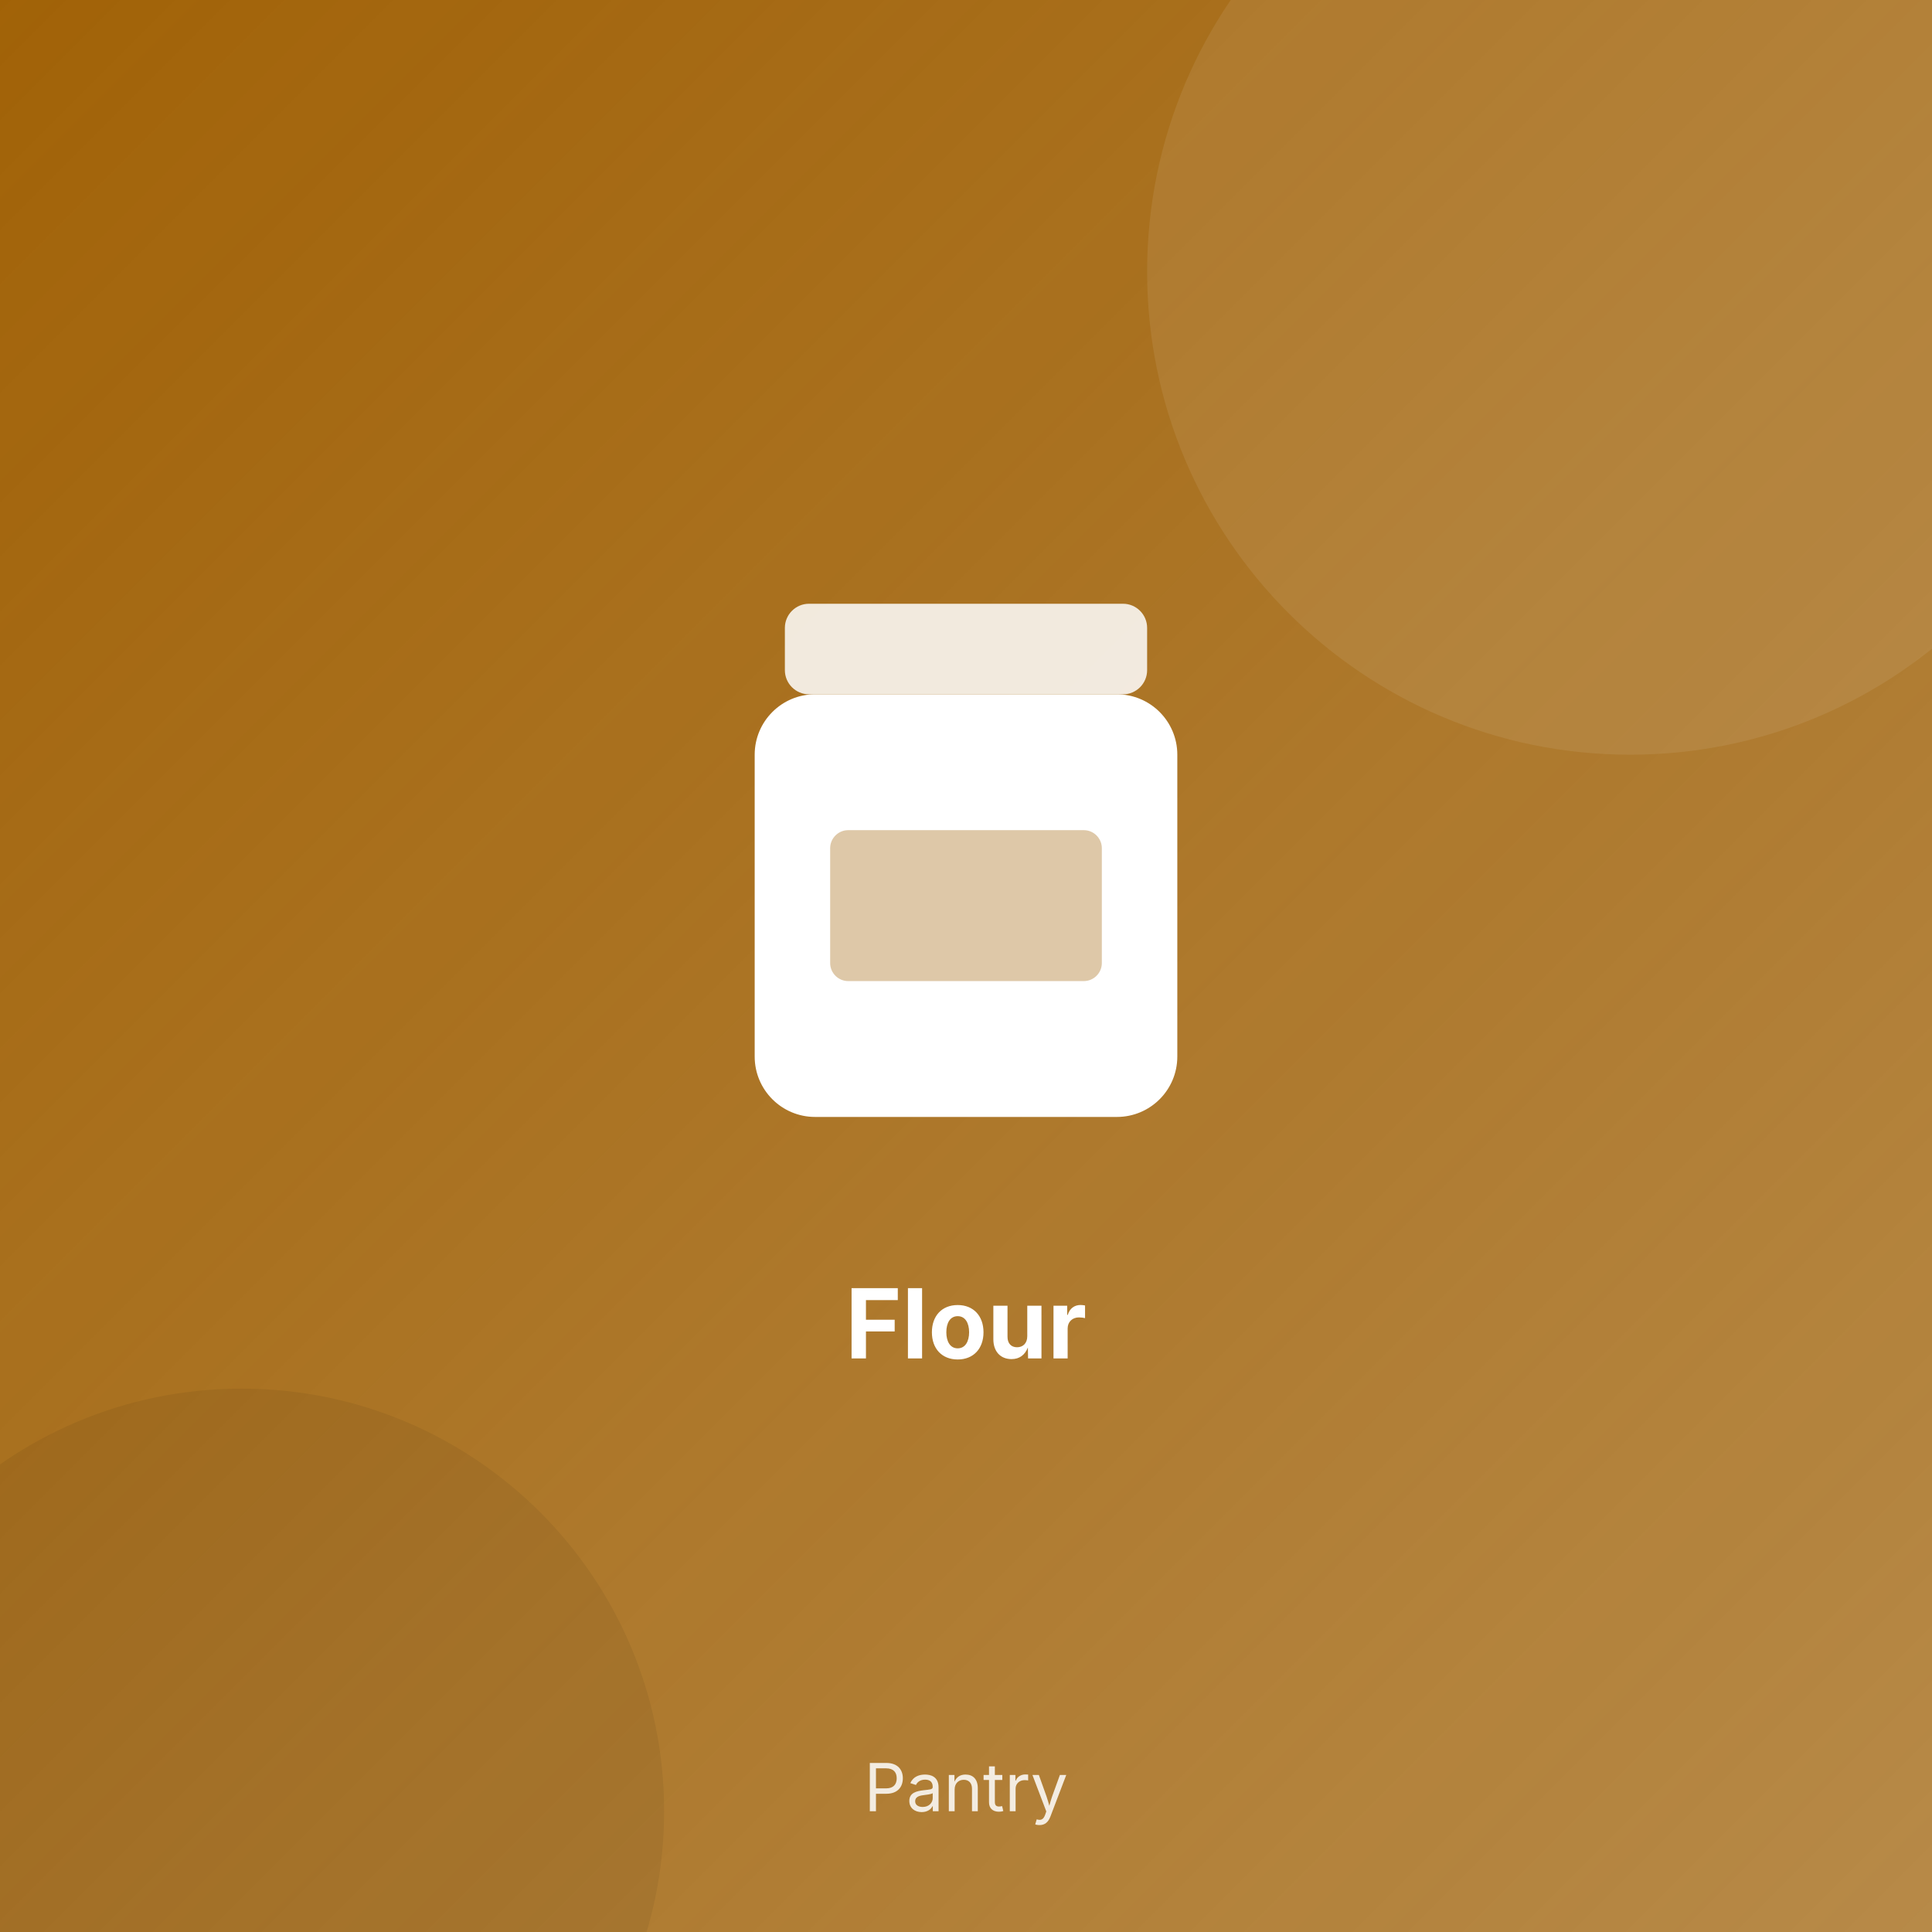
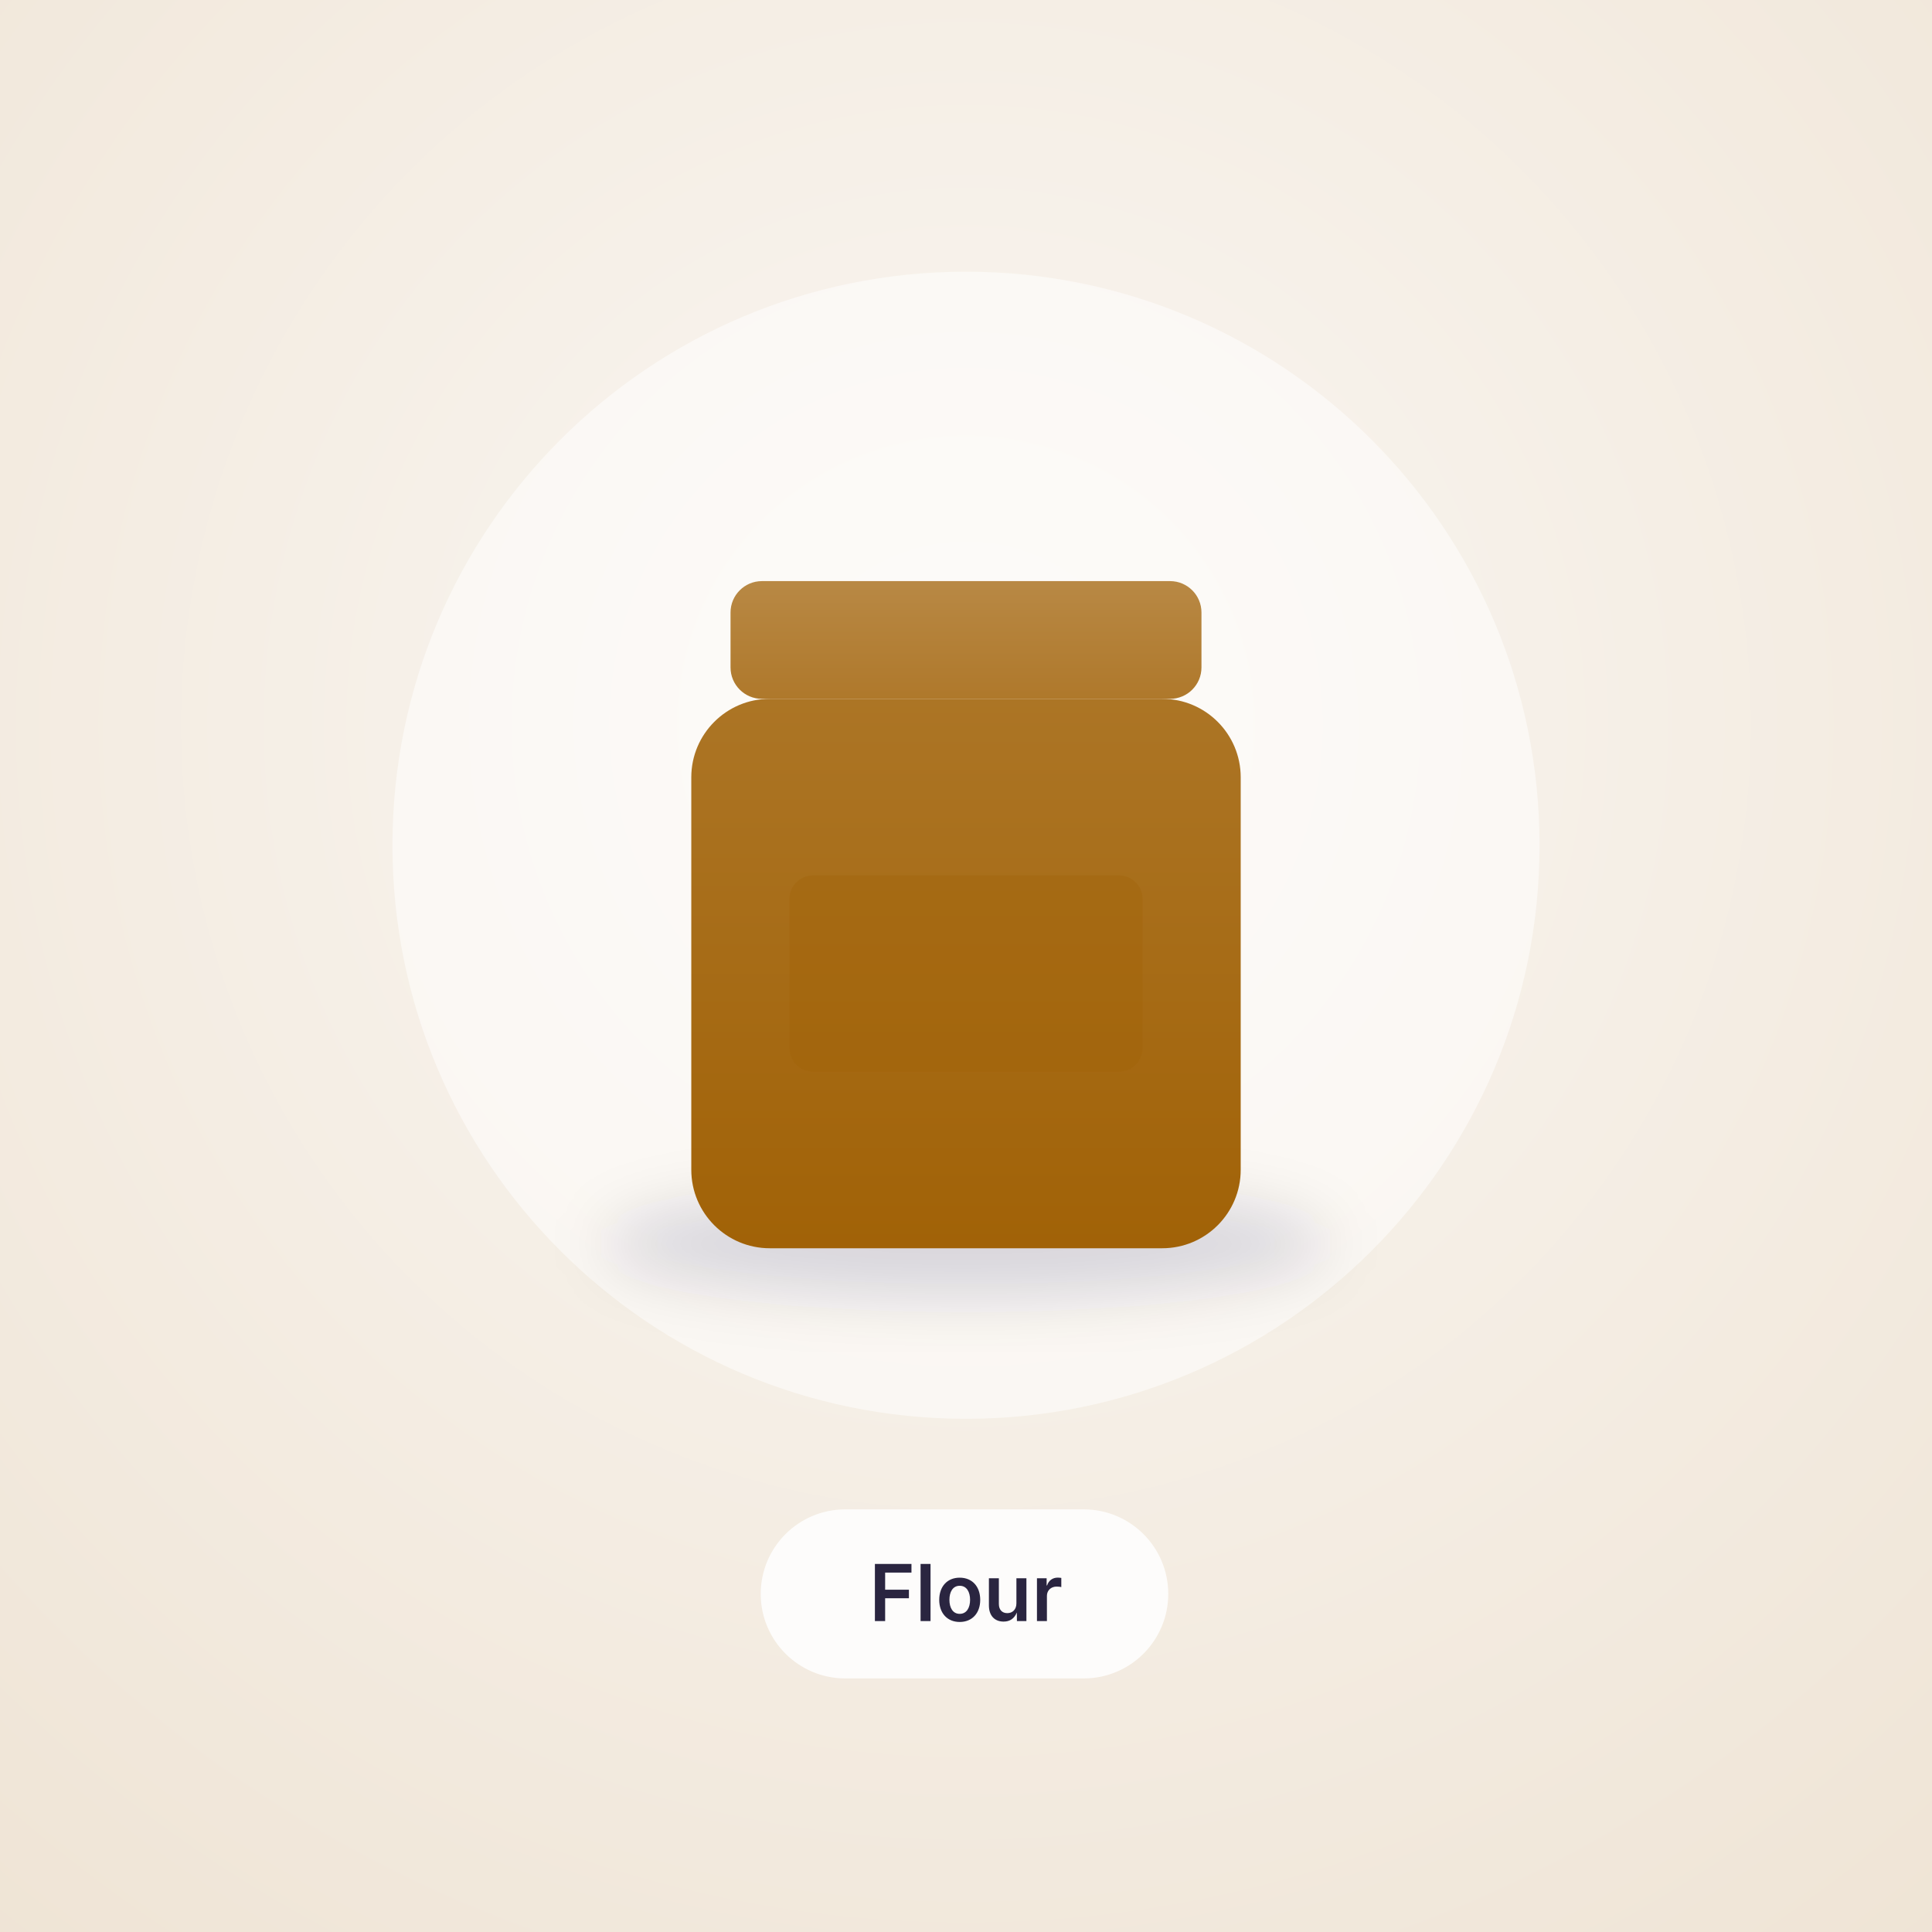
- <svg xmlns="http://www.w3.org/2000/svg" viewBox="0 0 640 640" role="img" aria-label="Flour illustration">
+ <svg xmlns="http://www.w3.org/2000/svg" viewBox="0 0 640 640" width="640" height="640" role="img" aria-label="Flour">
  <defs>
-     <linearGradient id="g" x1="0" y1="0" x2="1" y2="1">
-       <stop offset="0" stop-color="#a16207" />
-       <stop offset="1" stop-color="#a16207" stop-opacity=".72" />
+     <radialGradient id="t-flour-bg" cx="320" cy="240" r="520" gradientUnits="userSpaceOnUse">
+       <stop offset="0" stop-color="#faf7f3" />
+       <stop offset="1" stop-color="#efe4d5" />
+     </radialGradient>
+     <linearGradient id="t-flour-ink" x1="0" y1="0" x2="0" y2="1">
+       <stop offset="0" stop-color="#ac7525" />
+       <stop offset="1" stop-color="#a16207" />
    </linearGradient>
+     <filter id="t-flour-blur" x="-50%" y="-50%" width="200%" height="200%">
+       <feGaussianBlur stdDeviation="10" />
+     </filter>
  </defs>
-   <rect width="640" height="640" fill="url(#g)" />
-   <circle cx="540" cy="90" r="160" fill="#fff" fill-opacity=".08" />
-   <circle cx="80" cy="600" r="140" fill="#000" fill-opacity=".06" />
-   <rect x="260" y="200" width="120" height="30" rx="8" fill="#fff" fill-opacity=".85" />
-   <rect x="250" y="230" width="140" height="140" rx="20" fill="#fff" />
-   <rect x="275" y="275" width="90" height="50" rx="6" fill="#a16207" fill-opacity=".35" />
-   <text y="450" text-anchor="middle" font-family="system-ui, -apple-system, Segoe UI, sans-serif" font-size="32" font-weight="700" fill="#fff">
-     <tspan x="320" dy="0">Flour</tspan>
-   </text>
-   <text x="320" y="600" text-anchor="middle" font-family="system-ui, -apple-system, Segoe UI, sans-serif" font-size="22" fill="#fff" fill-opacity=".85">Pantry</text>
+   <rect width="640" height="640" fill="url(#t-flour-bg)" />
+   <circle cx="320" cy="280" r="190" fill="#fff" fill-opacity=".5" />
+   <ellipse cx="320" cy="412" rx="120" ry="18" fill="#1e1b4b" fill-opacity=".14" filter="url(#t-flour-blur)" />
+   <g transform="translate(320 290) scale(1.3) translate(-320 -275)">
+     <rect x="260" y="200" width="120" height="30" rx="8" fill="url(#t-flour-ink)" fill-opacity=".85" />
+     <rect x="250" y="230" width="140" height="140" rx="20" fill="url(#t-flour-ink)" />
+     <rect x="275" y="275" width="90" height="50" rx="6" fill="#a16207" fill-opacity=".35" />
+   </g>
+   <rect x="252" y="500" width="135" height="56" rx="28" fill="#fff" fill-opacity=".85" />
+   <text x="320" y="537" text-anchor="middle" font-family="system-ui, -apple-system, Segoe UI, sans-serif" font-size="26" font-weight="600" fill="#2a2540">Flour</text>
</svg>
